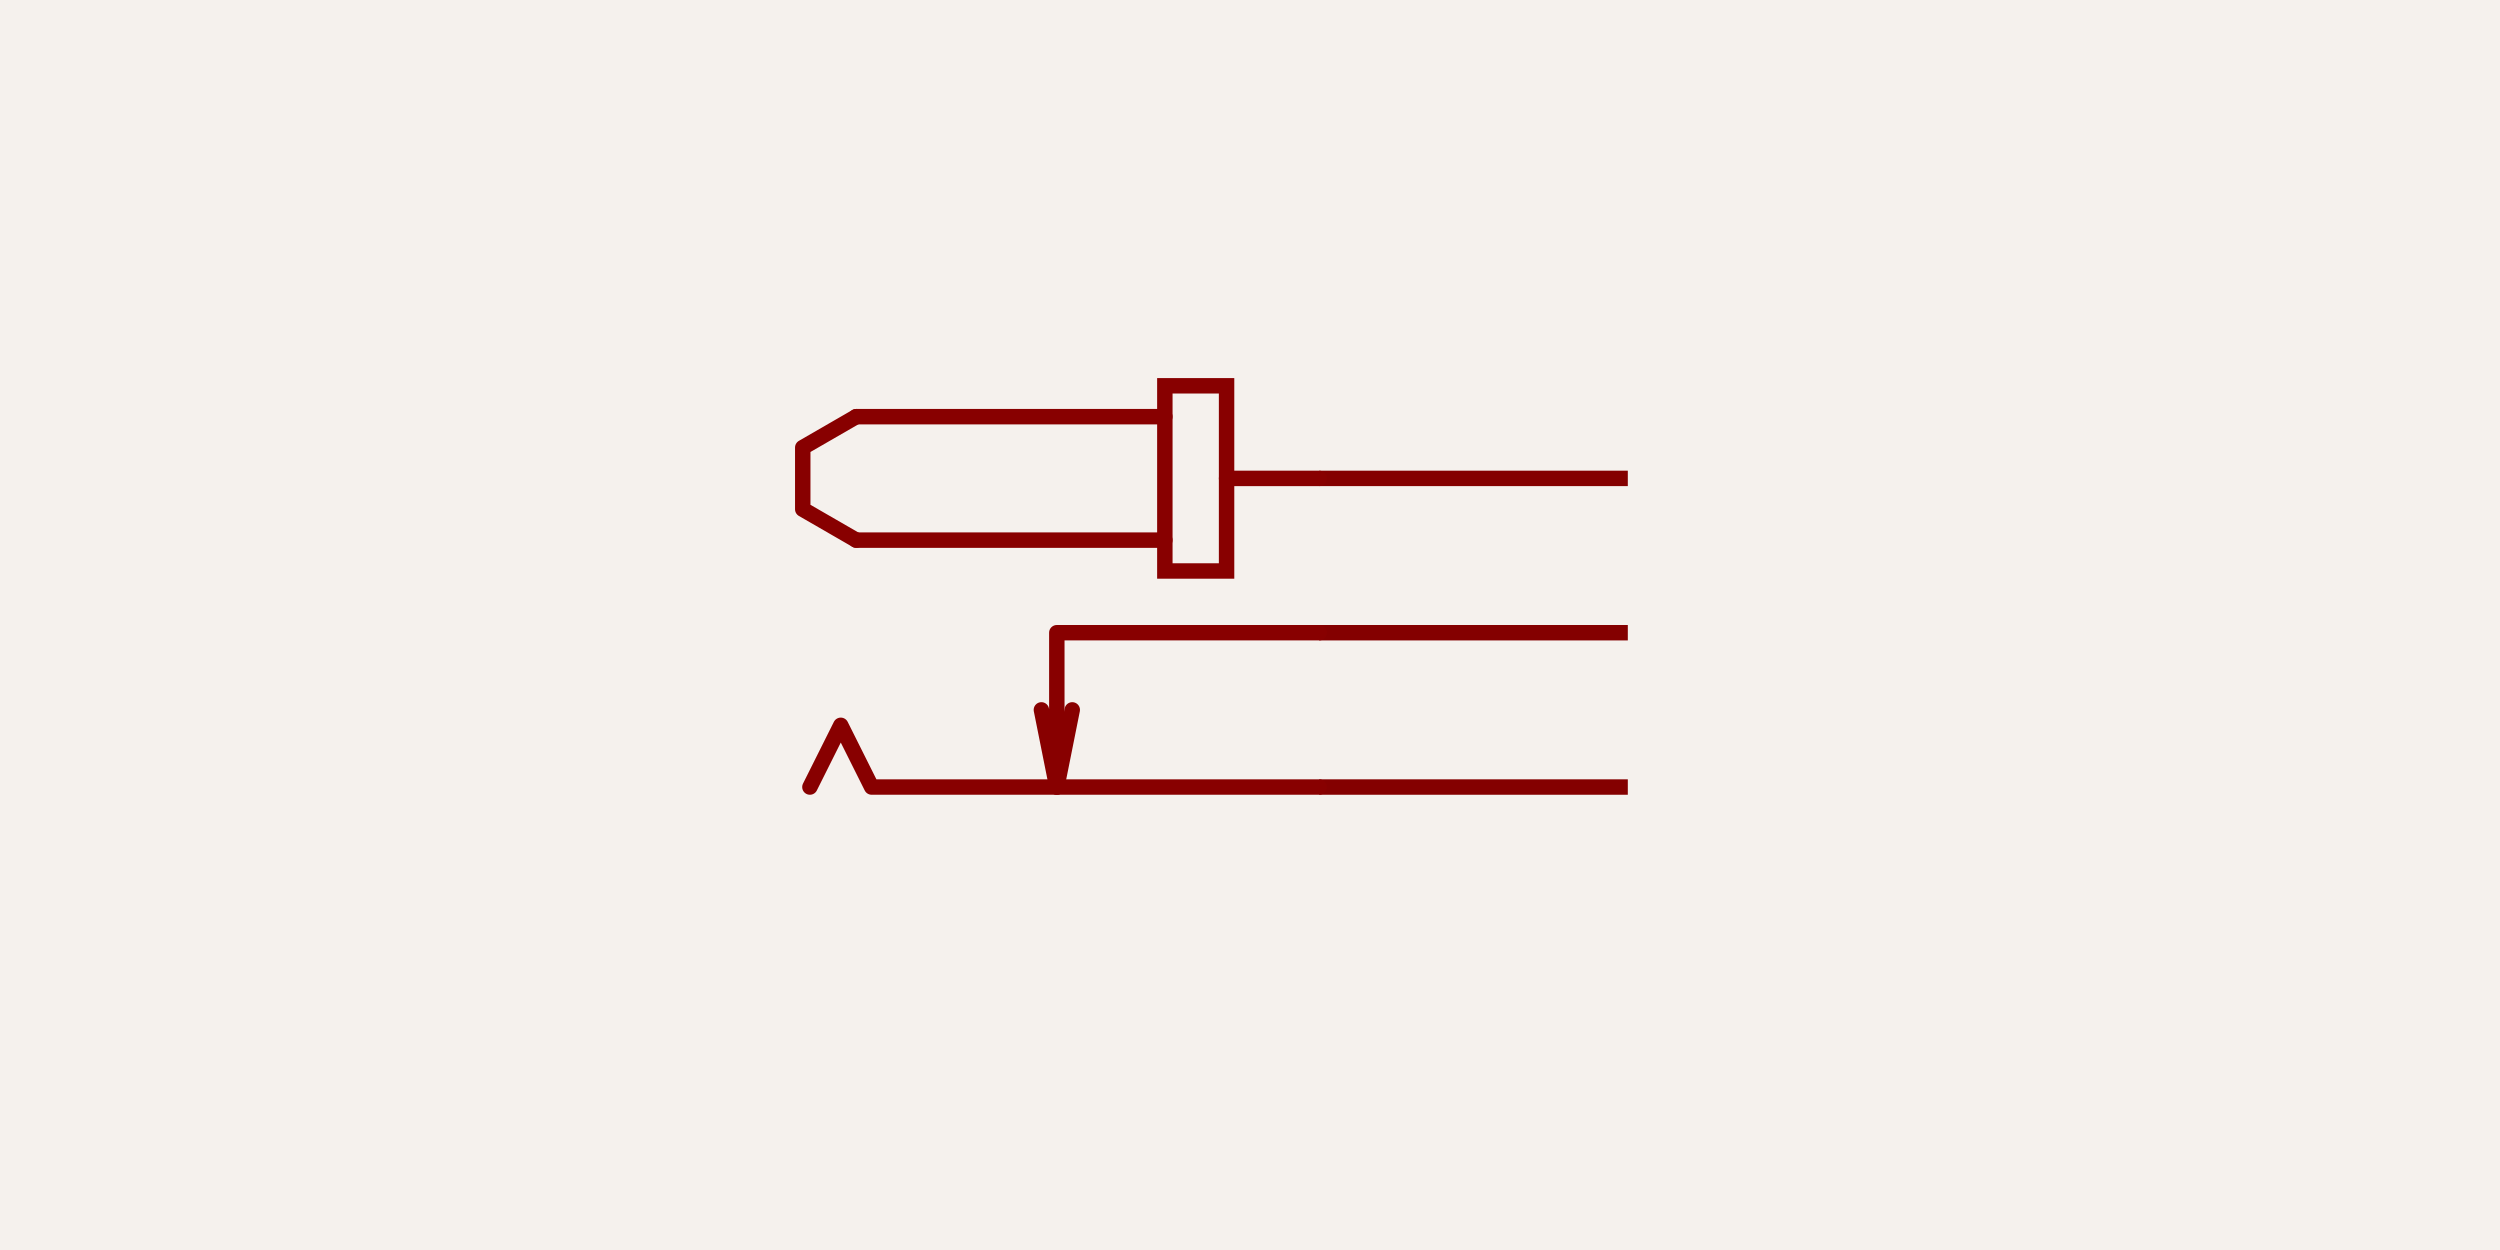
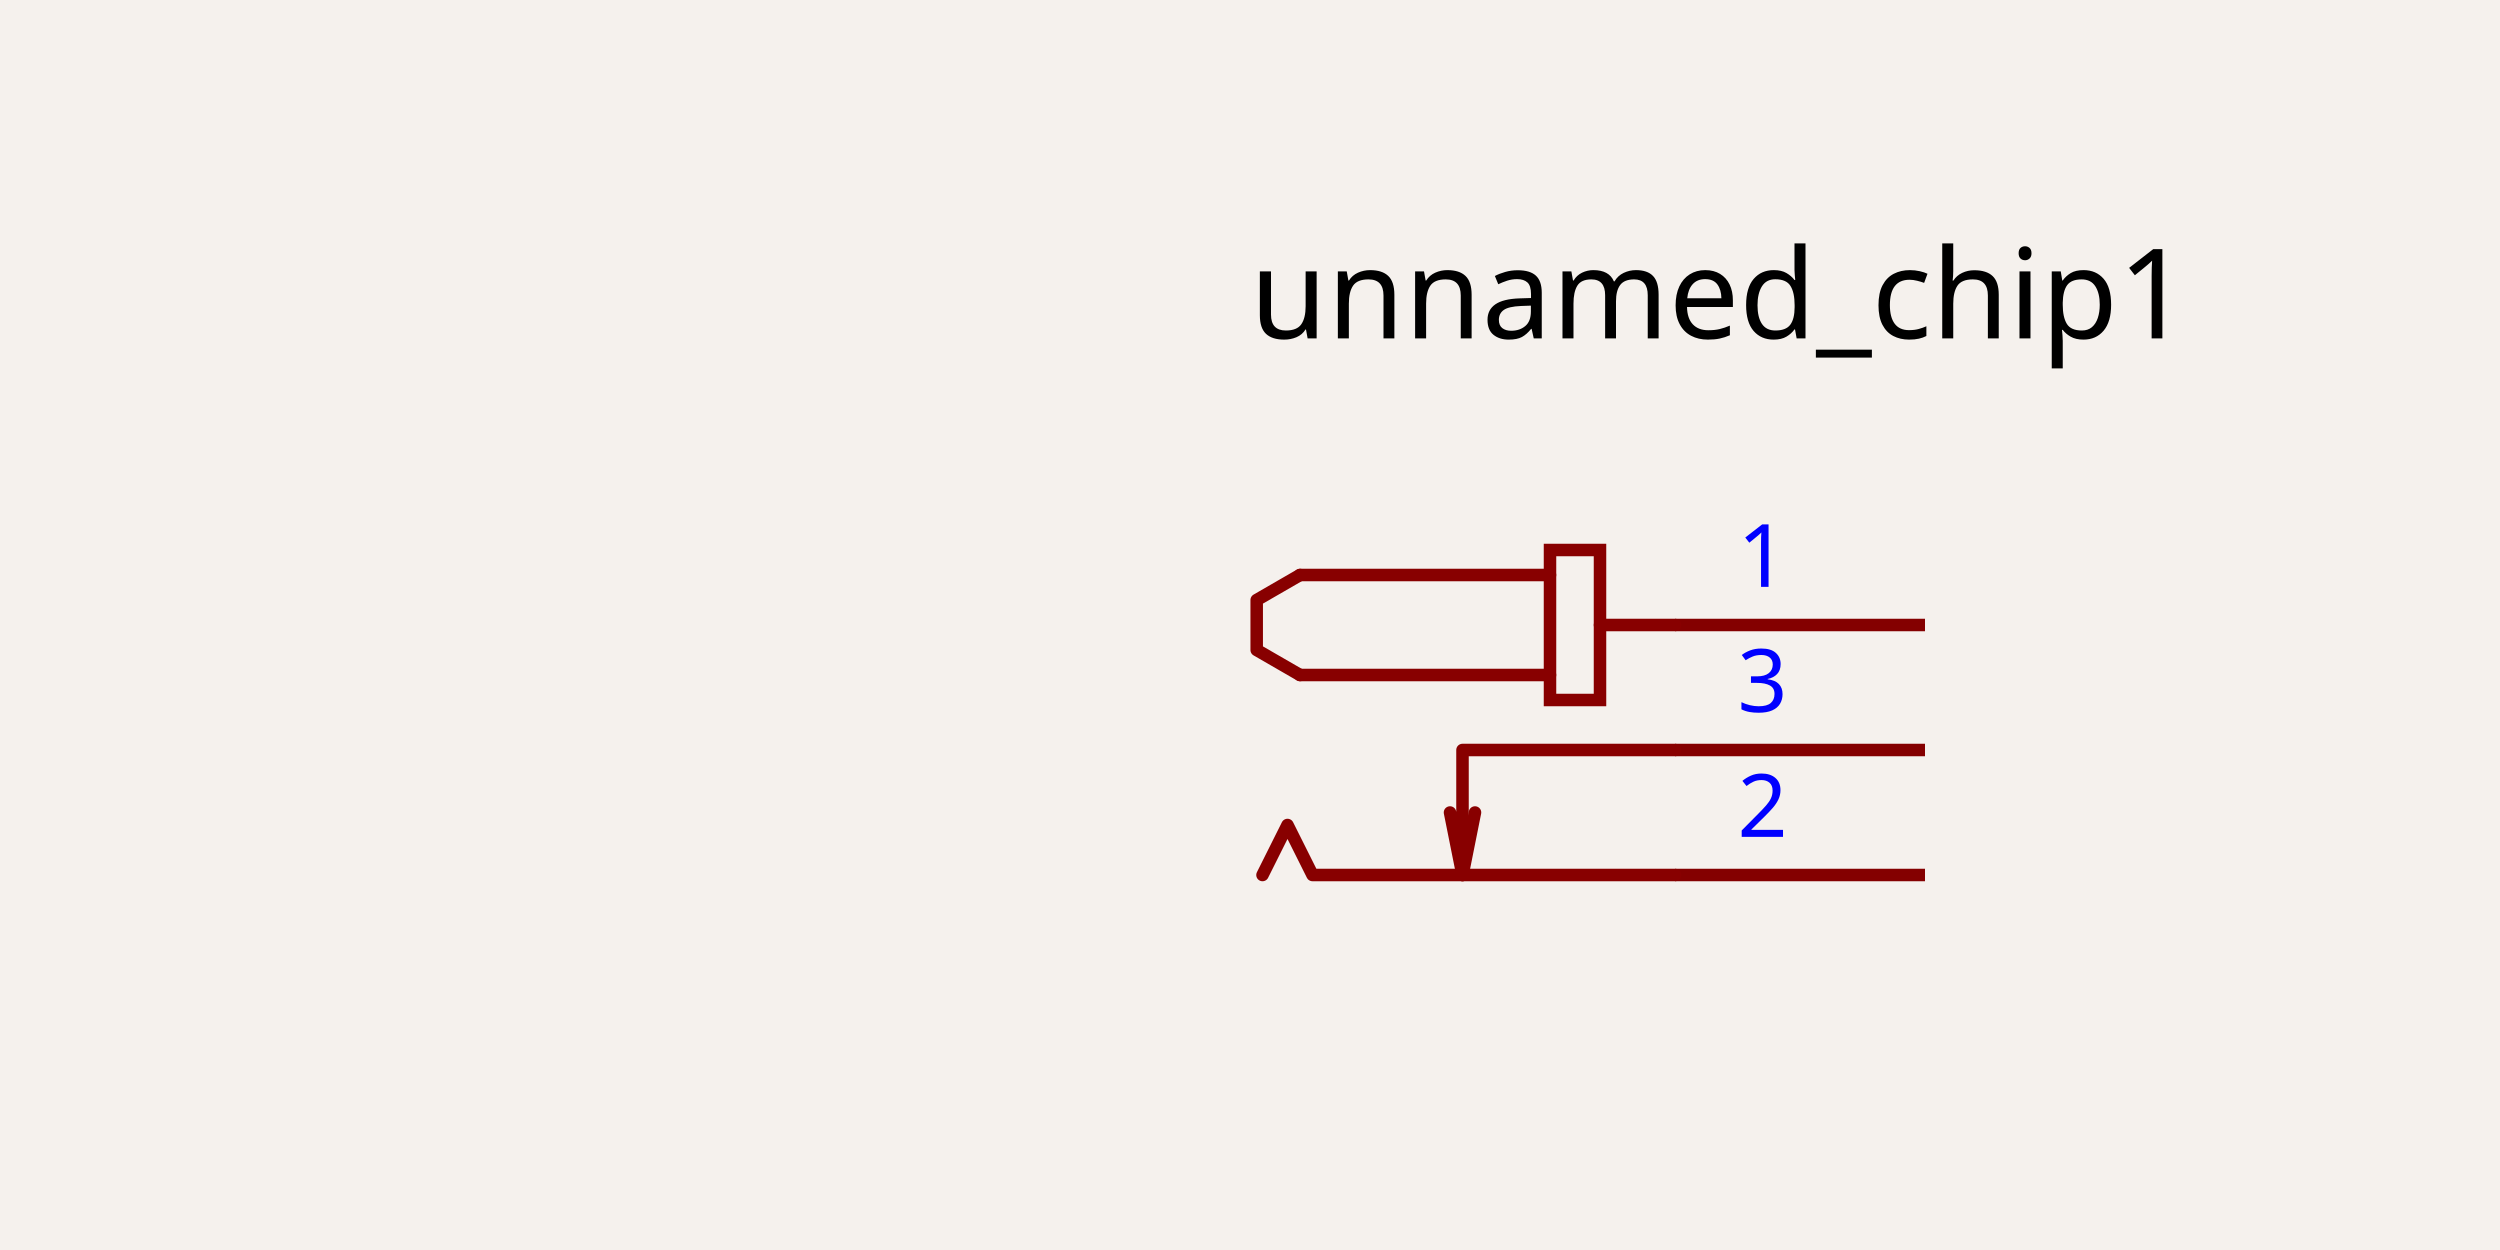
- <svg xmlns="http://www.w3.org/2000/svg" class="tscircuit-schematic" width="1200" height="600" style="background-color: rgb(245, 241, 237)" data-real-to-screen-transform="matrix(370.3703703704,0,0,-370.3703703704,559.1263021627,303.7037037037)" data-software-used-string="@tscircuit/core@0.0.1766">
+ <svg xmlns="http://www.w3.org/2000/svg" class="tscircuit-schematic" width="1200" height="600" style="background-color: rgb(245, 241, 237)" data-real-to-screen-transform="matrix(300,0,0,-300,744,360)" data-software-used-string="@tscircuit/core@0.0.1766">
  <style>
              .boundary { fill: rgb(245, 241, 237); }
              .schematic-boundary { fill: none; stroke: #fff; }
              .component { fill: none; stroke: rgb(132, 0, 0); }
              .chip { fill: rgb(255, 255, 194); stroke: rgb(132, 0, 0); }
              .component-pin { fill: none; stroke: rgb(132, 0, 0); }
              .text { font-family: sans-serif; fill: rgb(0, 150, 0); }
              .pin-number { fill: rgb(169, 0, 0); }
              .port-label { fill: rgb(0, 100, 100); }
              .component-name { fill: rgb(0, 100, 100); }
              
            </style>
  <rect class="boundary" x="0" y="0" width="1200" height="600" />
  <g class="sch-component" data-circuit-json-type="schematic_component" data-schematic-component-id="schematic_component_0">
-     <line class="sch-line" x1="781.349" y1="303.704" x2="633.2" y2="303.704" stroke="rgba(132, 0, 0)" stroke-width="7.407" data-schematic-line-id="schematic_line_0" data-schematic-component-id="schematic_component_0" />
-     <line class="sch-line" x1="781.349" y1="377.778" x2="633.2" y2="377.778" stroke="rgba(132, 0, 0)" stroke-width="7.407" data-schematic-line-id="schematic_line_1" data-schematic-component-id="schematic_component_0" />
-     <line class="sch-line" x1="781.349" y1="229.63" x2="633.2" y2="229.63" stroke="rgba(132, 0, 0)" stroke-width="7.407" data-schematic-line-id="schematic_line_2" data-schematic-component-id="schematic_component_0" />
-     <path class="sch-path" d="M 507.274 377.778 L 514.682 340.741" stroke="#880000" stroke-width="7.407" fill="none" stroke-linecap="round" stroke-linejoin="round" data-schematic-component-id="schematic_component_0" />
-     <path class="sch-path" d="M 633.2 303.704 L 507.274 303.704 L 507.274 377.778 L 499.867 340.741" stroke="#880000" stroke-width="7.407" fill="none" stroke-linecap="round" stroke-linejoin="round" data-schematic-component-id="schematic_component_0" />
-     <path class="sch-path" d="M 633.2 377.778 L 418.386 377.778 L 403.571 348.148 L 388.756 377.778" stroke="#880000" stroke-width="7.407" fill="none" stroke-linecap="round" stroke-linejoin="round" data-schematic-component-id="schematic_component_0" />
-     <path class="sch-path" d="M 410.978 259.259 L 385.318 244.444 L 385.318 214.815 L 410.978 200" stroke="#880000" stroke-width="7.407" fill="none" stroke-linecap="round" stroke-linejoin="round" data-schematic-component-id="schematic_component_0" />
-     <path class="sch-path" d="M 559.126 259.259 L 410.978 259.259" stroke="#880000" stroke-width="7.407" fill="none" stroke-linecap="round" stroke-linejoin="round" data-schematic-component-id="schematic_component_0" />
-     <path class="sch-path" d="M 559.126 200 L 410.978 200" stroke="#880000" stroke-width="7.407" fill="none" stroke-linecap="round" stroke-linejoin="round" data-schematic-component-id="schematic_component_0" />
-     <rect class="sch-rect" x="559.126" y="185.185" width="29.63" height="88.889" fill="none" stroke="#880000" stroke-width="7.407" data-schematic-rect-id="schematic_rect_0" data-schematic-component-id="schematic_component_0" />
-     <path class="sch-path" d="M 633.2 229.63 L 588.756 229.63" stroke="#880000" stroke-width="7.407" fill="none" stroke-linecap="round" stroke-linejoin="round" data-schematic-component-id="schematic_component_0" />
+     <line class="sch-line" x1="924" y1="360" x2="804" y2="360" stroke="rgba(132, 0, 0)" stroke-width="6" data-schematic-line-id="schematic_line_0" data-schematic-component-id="schematic_component_0" />
+     <line class="sch-line" x1="924" y1="420" x2="804" y2="420" stroke="rgba(132, 0, 0)" stroke-width="6" data-schematic-line-id="schematic_line_1" data-schematic-component-id="schematic_component_0" />
+     <line class="sch-line" x1="924" y1="300" x2="804" y2="300" stroke="rgba(132, 0, 0)" stroke-width="6" data-schematic-line-id="schematic_line_2" data-schematic-component-id="schematic_component_0" />
+     <path class="sch-path" d="M 702 420 L 708 390" stroke="#880000" stroke-width="6" fill="none" stroke-linecap="round" stroke-linejoin="round" data-schematic-component-id="schematic_component_0" />
+     <path class="sch-path" d="M 804 360 L 702 360 L 702 420 L 696 390" stroke="#880000" stroke-width="6" fill="none" stroke-linecap="round" stroke-linejoin="round" data-schematic-component-id="schematic_component_0" />
+     <path class="sch-path" d="M 804 420 L 630 420 L 618 396 L 606 420" stroke="#880000" stroke-width="6" fill="none" stroke-linecap="round" stroke-linejoin="round" data-schematic-component-id="schematic_component_0" />
+     <path class="sch-path" d="M 624 324 L 603.215 312 L 603.215 288 L 624 276" stroke="#880000" stroke-width="6" fill="none" stroke-linecap="round" stroke-linejoin="round" data-schematic-component-id="schematic_component_0" />
+     <path class="sch-path" d="M 744 324 L 624 324" stroke="#880000" stroke-width="6" fill="none" stroke-linecap="round" stroke-linejoin="round" data-schematic-component-id="schematic_component_0" />
+     <path class="sch-path" d="M 744 276 L 624 276" stroke="#880000" stroke-width="6" fill="none" stroke-linecap="round" stroke-linejoin="round" data-schematic-component-id="schematic_component_0" />
+     <rect class="sch-rect" x="744" y="264" width="24" height="72" fill="none" stroke="#880000" stroke-width="6" data-schematic-rect-id="schematic_rect_0" data-schematic-component-id="schematic_component_0" />
+     <path class="sch-path" d="M 804 300 L 768 300" stroke="#880000" stroke-width="6" fill="none" stroke-linecap="round" stroke-linejoin="round" data-schematic-component-id="schematic_component_0" />
  </g>
  <g class="schematic-port-hover sch-port-hover" data-schematic-port-id="source_port_0">
-     <circle cx="781.349" cy="303.704" r="14.815" fill="red" opacity="0" />
+     <circle cx="924" cy="360" r="12" fill="red" opacity="0" />
  </g>
  <g class="schematic-port-hover sch-port-hover" data-schematic-port-id="source_port_1">
-     <circle cx="781.349" cy="377.778" r="14.815" fill="red" opacity="0" />
+     <circle cx="924" cy="420" r="12" fill="red" opacity="0" />
  </g>
  <g class="schematic-port-hover sch-port-hover" data-schematic-port-id="source_port_2">
-     <circle cx="781.349" cy="229.63" r="14.815" fill="red" opacity="0" />
+     <circle cx="924" cy="300" r="12" fill="red" opacity="0" />
  </g>
+   <text class="sch-text" x="834" y="354" fill="#0000FF" text-anchor="start" dominant-baseline="ideographic" font-family="sans-serif" font-size="42px" transform="rotate(0, 834, 354)">3</text>
+   <text class="sch-text" x="834" y="414" fill="#0000FF" text-anchor="start" dominant-baseline="ideographic" font-family="sans-serif" font-size="42px" transform="rotate(0, 834, 414)">2</text>
+   <text class="sch-text" x="834" y="294" fill="#0000FF" text-anchor="start" dominant-baseline="ideographic" font-family="sans-serif" font-size="42px" transform="rotate(0, 834, 294)">1</text>
+   <text class="sch-text" x="600" y="180" fill="#000000" text-anchor="start" dominant-baseline="ideographic" font-family="sans-serif" font-size="60px" transform="rotate(0, 600, 180)">unnamed_chip1</text>
</svg>
